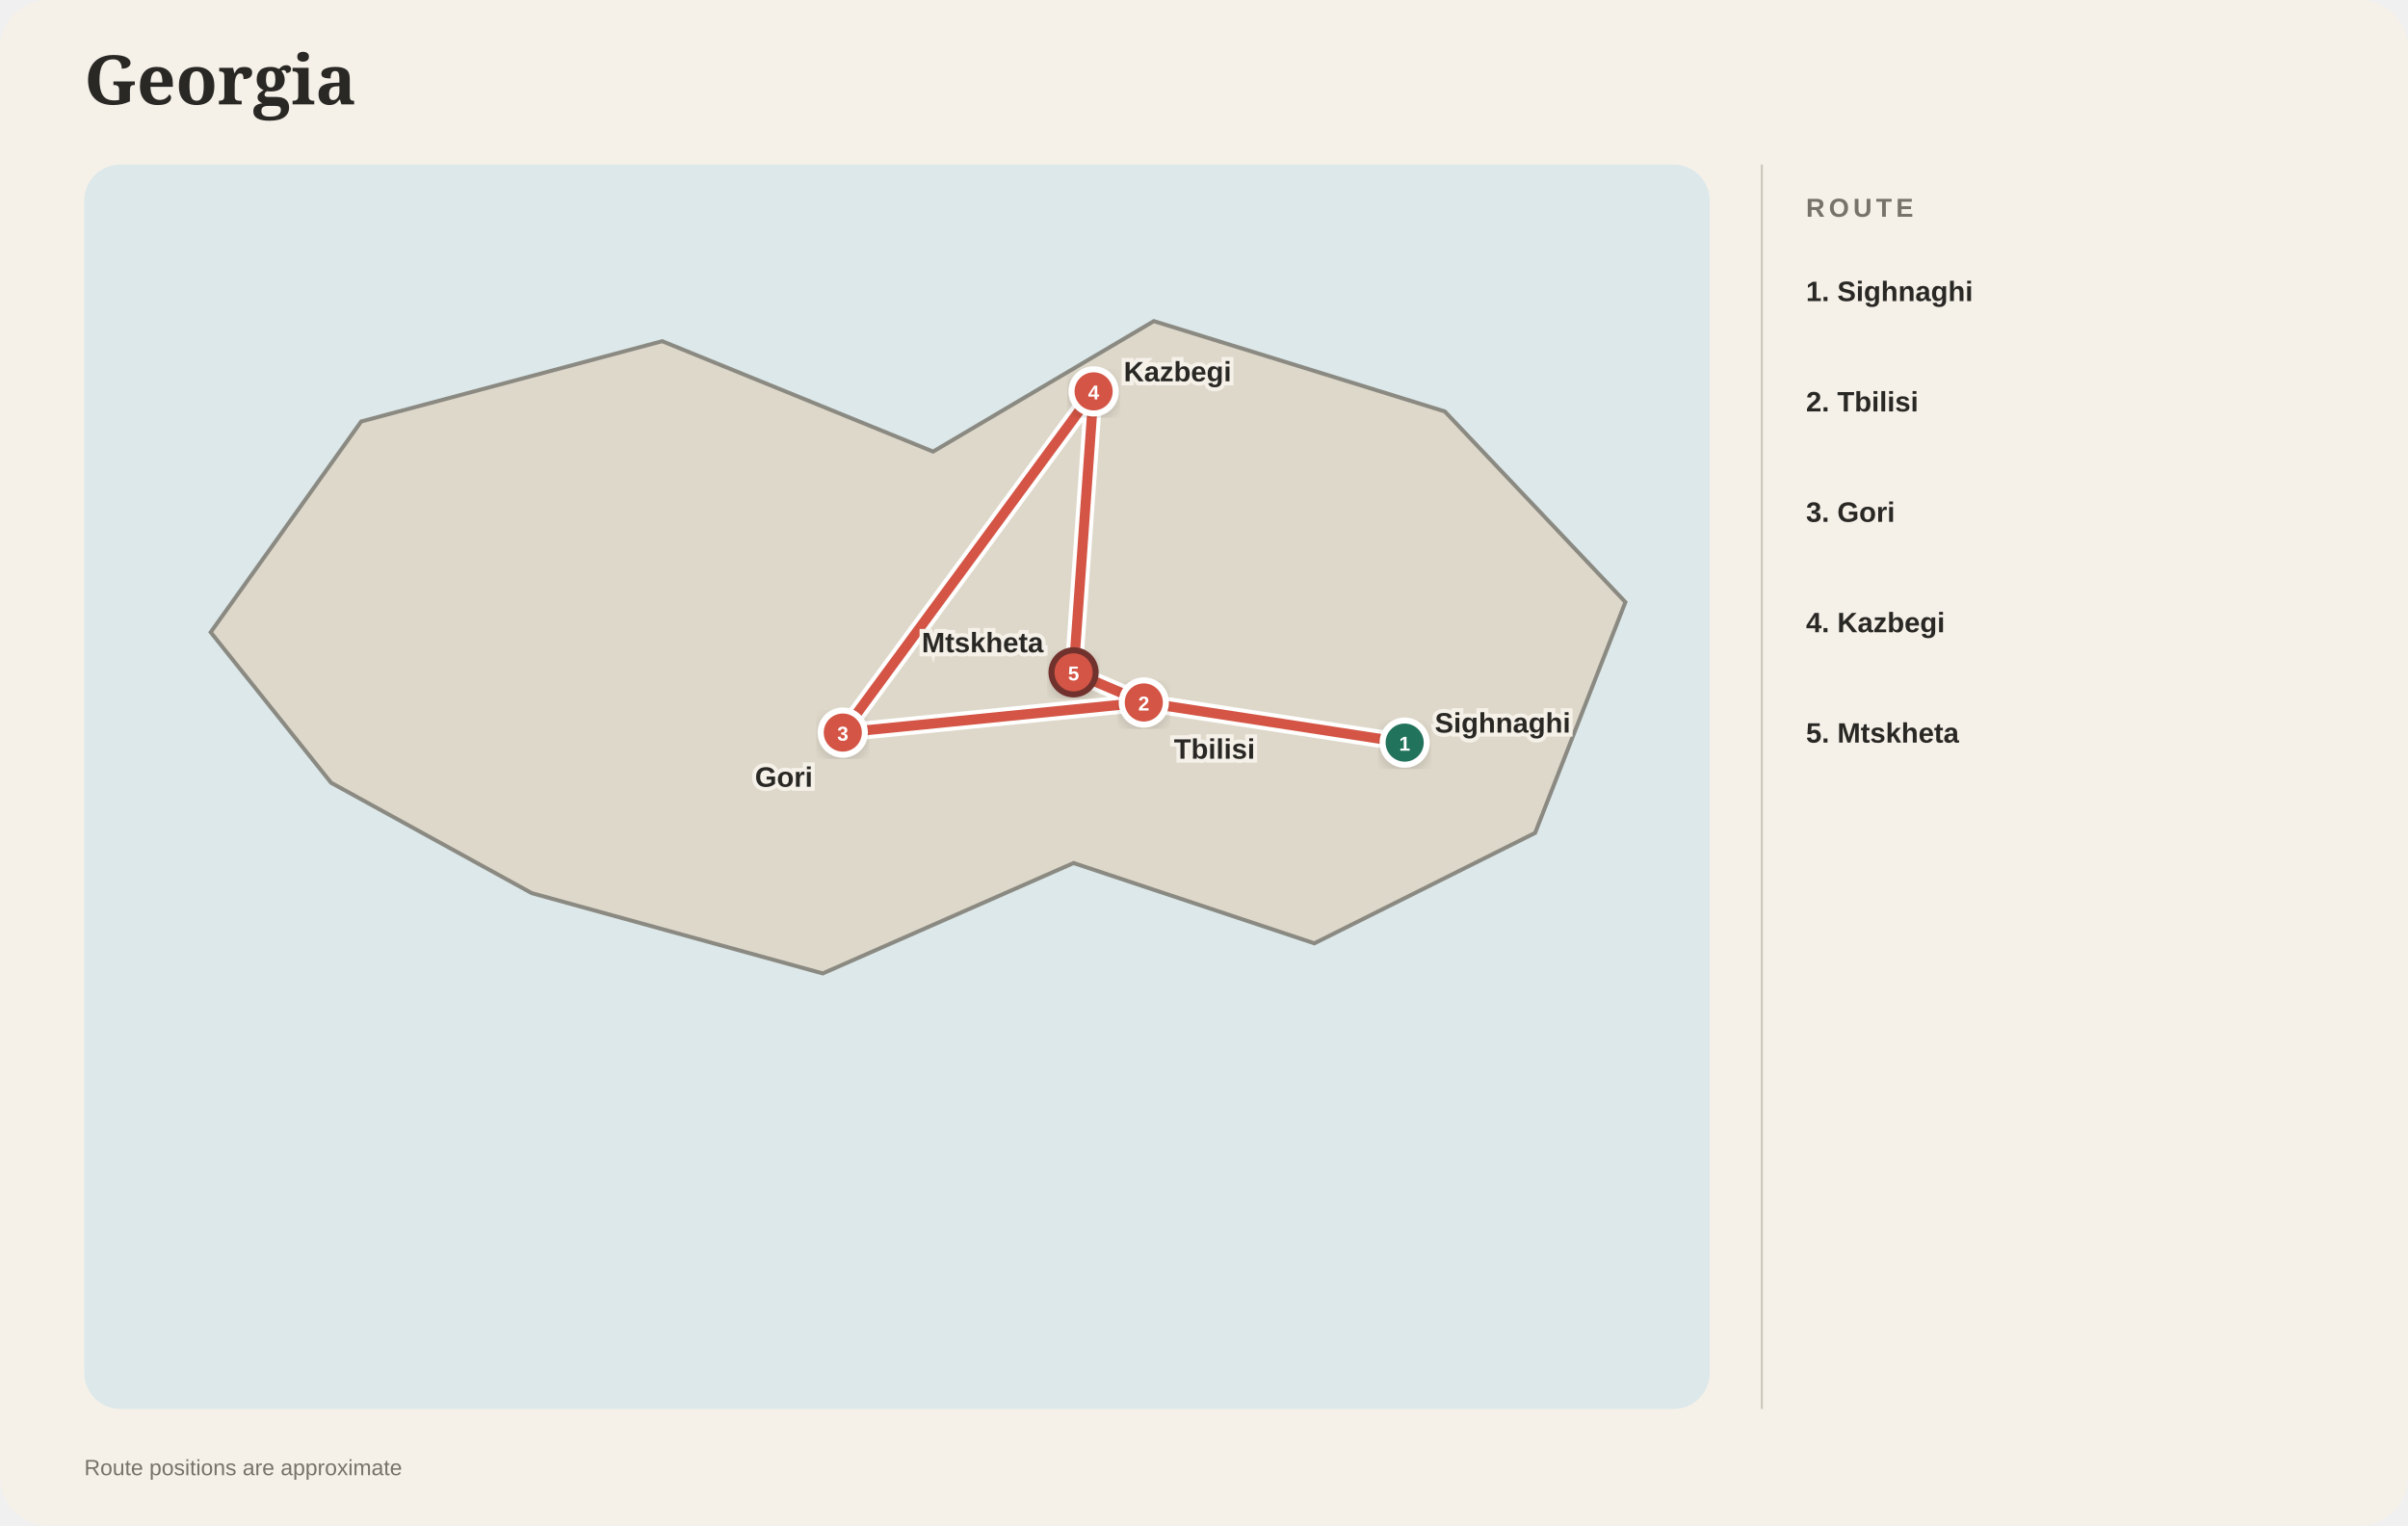
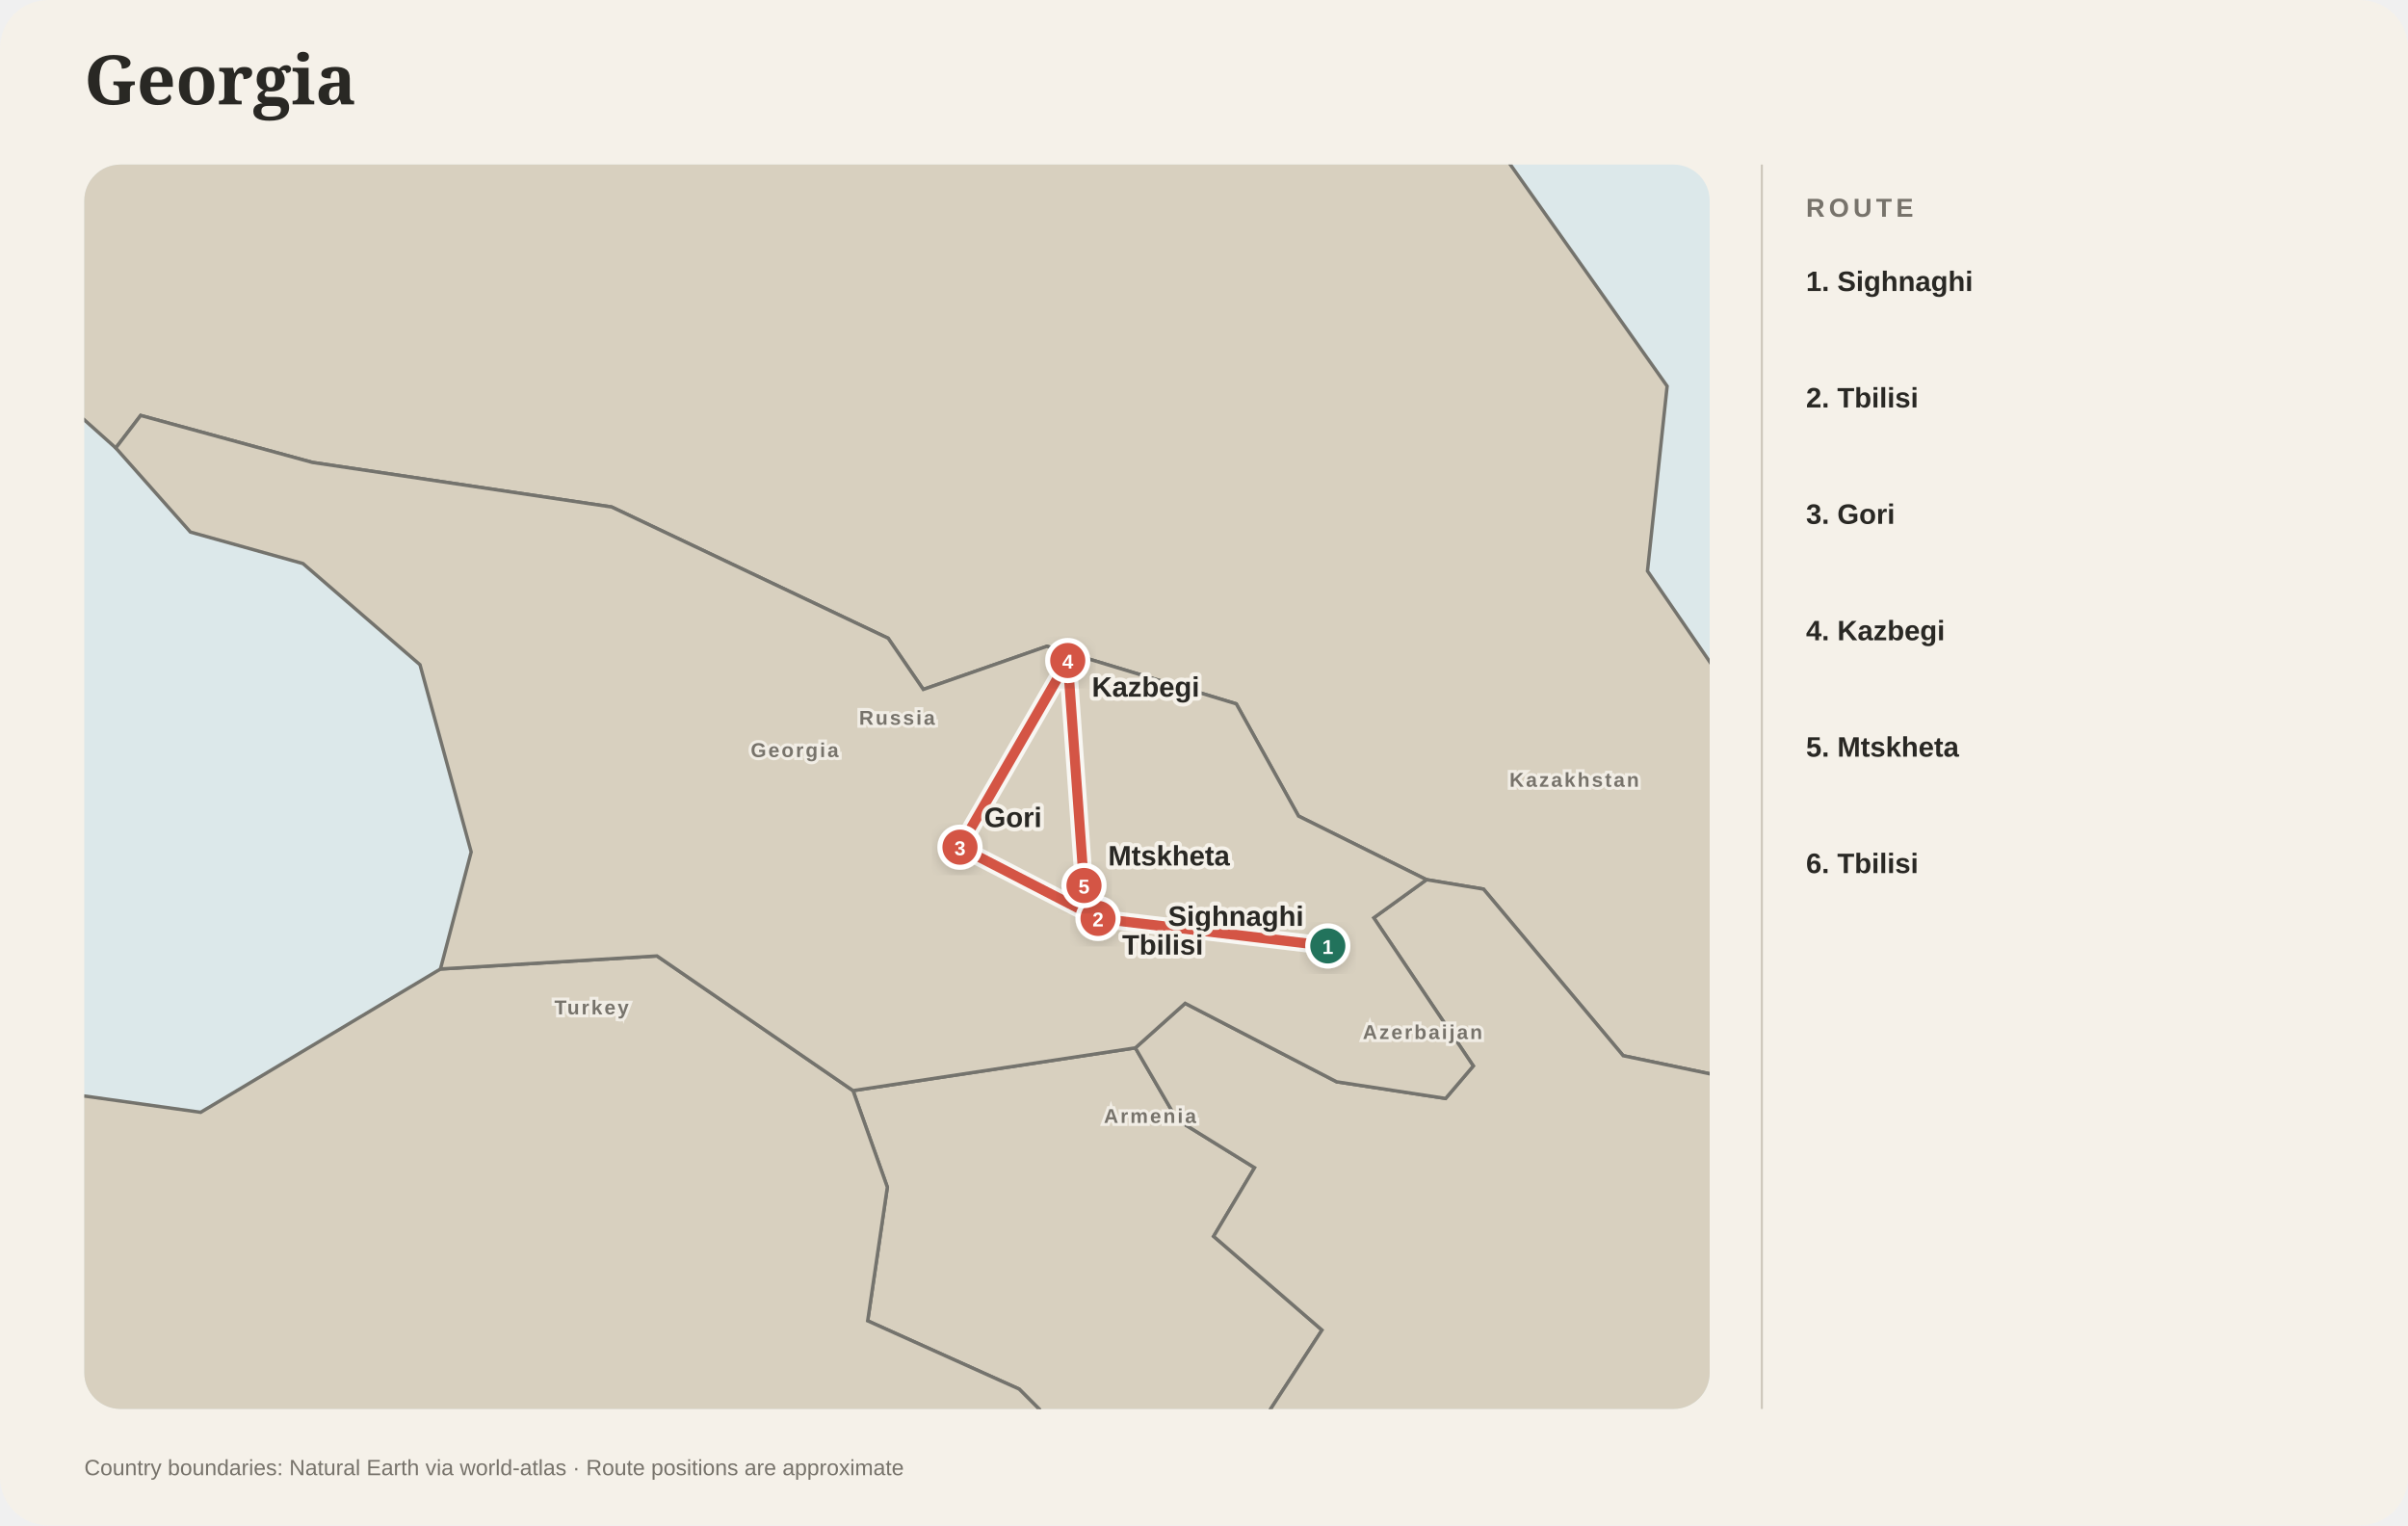
<svg xmlns="http://www.w3.org/2000/svg" viewBox="0 0 1200 760" role="img" aria-labelledby="title desc">
  <defs>
-     <filter id="shadow">
-       <feDropShadow dx="0" dy="2" stdDeviation="3" flood-opacity=".16" />
+     <filter id="shadow" x="-20%" y="-20%" width="140%" height="140%">
+       <feDropShadow dx="0" dy="2" stdDeviation="3" flood-opacity="0.16" />
    </filter>
+     <clipPath id="map-clip">
+       <rect x="42" y="82" width="810" height="620" rx="18" />
+     </clipPath>
  </defs>
-   <style>.bg{fill:#f5f1e9}.sea{fill:#dce8ea}.land{fill:#ded8ca;stroke:#8b8a82;stroke-width:2}.route-halo{fill:none;stroke:#fff;stroke-width:9;stroke-linecap:round;stroke-linejoin:round}.route{fill:none;stroke:#d45545;stroke-width:5;stroke-linecap:round;stroke-linejoin:round}.stop circle{fill:#d45545;stroke:#fff;stroke-width:3;filter:url(#shadow)}.stop.start circle{fill:#24735c}.stop.end circle{stroke:#71312d}.stop text{font:700 10px Arial;fill:#fff;text-anchor:middle}.label,.summary{font:600 14px Arial;fill:#292824}.label{paint-order:stroke;stroke:#f5f1e9;stroke-width:4}.title{font:700 34px Georgia;fill:#292824}.small{font:700 13px Arial;fill:#77736b;letter-spacing:2px}.note{font:11px Arial;fill:#77736b}.divider{stroke:#cbc5b9}.stop-link{cursor:pointer}.stop-link:hover{opacity:.72}</style>
-   <rect class="bg" width="1200" height="760" rx="24" />
+   <style>
+     .background{fill:#f5f1e9}.map-frame{fill:#dce8ea}.country{stroke:#8b8a82;stroke-width:1.4;vector-effect:non-scaling-stroke}.context-country{fill:#eeeae1;stroke:#aaa79f}.route-country{fill:#d8d0bf;stroke:#74736d;stroke-width:1.7}.country-label{font:700 10px Arial,sans-serif;fill:#77736b;letter-spacing:1px;text-anchor:middle;paint-order:stroke;stroke:#f1ede5;stroke-width:3px}.route-halo{fill:none;stroke:#fff;stroke-width:9;stroke-linecap:round;stroke-linejoin:round;opacity:.82}.route{fill:none;stroke:#d45545;stroke-width:5;stroke-linecap:round;stroke-linejoin:round}.stop circle{fill:#d45545;stroke:#fff;stroke-width:2.5;filter:url(#shadow);transition:stroke-width .15s ease}.stop.start circle{fill:#24735c}.stop.end circle{stroke:#71312d;stroke-width:3}.stop text{font:700 10px Arial,sans-serif;fill:#fff;text-anchor:middle}.place-label{font:600 14px Arial,sans-serif;fill:#292824;paint-order:stroke;stroke:#f5f1e9;stroke-width:4;stroke-linejoin:round}.title{font:700 34px Georgia,serif;fill:#292824}.route-title{font:700 13px Arial,sans-serif;fill:#77736b;letter-spacing:2px}.summary-number{font:700 13px Arial,sans-serif;fill:#d45545}.summary-text{font:600 14px Arial,sans-serif;fill:#292824}.attribution{font:11px Arial,sans-serif;fill:#77736b}.divider{stroke:#cbc5b9;stroke-width:1}.stop-link{cursor:pointer;outline:none}.summary-text,.place-label{transition:fill .15s ease}.summary-stop:hover .summary-text,.summary-stop:focus-visible .summary-text,.summary-stop.is-linked-hover .summary-text,.place-label:hover,.place-label:focus-visible,.place-label.is-linked-hover{fill:#a83d35;text-decoration:underline}.stop:hover circle,.stop:focus-visible circle,.stop.is-linked-hover circle{stroke:#292824;stroke-width:4}.lightbox-map .divider,.lightbox-map .route-title,.lightbox-map .summary-stop{display:none}
+   </style>
+   <rect class="background" width="1200" height="760" rx="24" />
  <text class="title" x="42" y="52">Georgia</text>
-   <rect class="sea" x="42" y="82" width="810" height="620" rx="18" />
-   <path class="land" d="M105 315 L180 210 L330 170 L465 225 L575 160 L720 205 L810 300 L765 415 L655 470 L535 430 L410 485 L265 445 L165 390 Z" />
-   <path class="route-halo" d="M700 370 L570 350 L420 365 L545 195 L535 335 L570 350" />
-   <path class="route" d="M700 370 L570 350 L420 365 L545 195 L535 335 L570 350" />
-   <g class="stop stop-link start" data-section="0" transform="translate(700 370)">
-     <circle r="11" />
-     <text y="4">1</text>
+   <rect class="map-frame" x="42" y="82" width="810" height="620" rx="18" />
+   <g clip-path="url(#map-clip)">
+     <path class="country context-country" d="M4857.5,-566.8 L4780.2,-475.9 L4696.4,-462.9 L4691.6,-326.0 L4635.1,-264.2 L4434.3,-309.1 L4361.4,-64.3 L4309.3,-34.0 L4108.8,20.6 L4199.9,257.9 L4130.7,293.5 L4138.7,371.5 L4076.3,351.4 L4025.3,302.3 L3875.1,288.0 L3707.1,284.3 L3670.7,299.3 L3526.3,241.9 L3468.7,270.2 L3453.0,350.9 L3286.5,303.7 L3219.8,323.1 L3197.2,383.1 L3139.2,408.3 L3005.4,503.6 L2961.3,601.2 L2923.4,602.1 L2895.7,537.4 L2767.0,533.0 L2746.3,421.0 L2697.1,420.1 L2704.7,282.9 L2583.3,183.2 L2409.8,193.8 L2291.0,213.7 L2194.4,90.4 L2111.7,38.8 L1954.6,-59.0 L1935.6,-70.8 L1675.0,9.9 L1679.0,513.8 L1627.2,520.5 L1556.2,413.4 L1487.6,375.0 L1372.8,403.4 L1328.0,449.0 L1322.5,415.7 L1347.3,358.8 L1328.0,311.1 L1210.6,264.4 L1165.1,141.8 L1108.9,107.1 L1105.6,62.7 L1204.1,75.6 L1208.1,-24.3 L1294.1,-46.5 L1382.7,-26.2 L1400.9,-159.4 L1382.7,-243.9 L1281.3,-237.4 L1195.3,-270.7 L1078.3,-210.5 L983.9,-181.9 L932.1,-204.1 L942.7,-274.4 L878.2,-365.8 L802.7,-361.8 L717.1,-454.6 L775.4,-558.2 L745.9,-586.0 L826.8,-736.1 L930.7,-657.0 L943.4,-756.7 L1152.3,-905.5 L1310.5,-908.9 L1533.6,-814.3 L1653.5,-759.0 L1761.0,-816.6 L1921.4,-819.4 L2051.2,-748.6 L2080.3,-789.1 L2222.8,-783.3 L2248.0,-848.1 L2084.0,-942.0 L2181.3,-1008.6 L2162.3,-1045.9 L2259.3,-1081.3 L2186.4,-1175.0 L2232.7,-1221.7 L2611.4,-1269.1 L2661.0,-1302.9 L2914.3,-1353.3 L3005.4,-1410.0 L3187.3,-1380.6 L3219.4,-1239.0 L3325.1,-1272.4 L3454.9,-1225.6 L3446.5,-1151.1 L3543.8,-1158.8 L3797.5,-1287.9 L3760.3,-1245.1 L3889.7,-1139.3 L4115.7,-792.3 L4169.7,-863.8 L4309.3,-785.2 L4454.7,-820.1 L4510.8,-795.6 L4559.3,-716.7 L4630.0,-690.1 L4673.4,-632.0 L4803.9,-650.3 L4857.5,-566.8 Z" />
+     <path class="country route-country" d="M5507.4,-4914.4 L5726.1,-4945.2 L5922.9,-4876.5 L6156.2,-4744.2 L6131.1,-4621.3 L5910.2,-4604.5 L5628.4,-4643.8 L5460.0,-4696.1 L5382.4,-4793.9 L5244.2,-4821.0 L5507.4,-4914.4 Z M6424.5,-4676.2 L6681.1,-4598.4 L6651.2,-4542.9 L6080.4,-4490.2 L6265.2,-4669.7 L6348.7,-4685.0 L6424.5,-4676.2 Z M10068.8,-4246.4 L10336.3,-4240.3 L10702.3,-4167.9 L10622.5,-4066.4 L10249.6,-4070.1 L10081.5,-4037.9 L9881.1,-4126.8 L9935.4,-4220.7 L10068.8,-4246.4 Z M11019.8,-4138.3 L11273.8,-4102.5 L11156.8,-4048.3 L10995.0,-4060.6 L10806.9,-4114.5 L10831.0,-4158.9 L11019.8,-4138.3 Z M10173.4,-3868.1 L10269.3,-3922.3 L10396.1,-3934.8 L10539.7,-3882.5 L10552.1,-3846.6 L10398.7,-3845.7 L10191.3,-3861.0 L10173.4,-3868.1 Z M553.1,-4855.0 L750.6,-4879.7 L904.4,-4881.6 L925.2,-4844.6 L983.2,-4877.4 L1078.7,-4899.9 L1228.8,-4870.0 L1189.8,-4849.2 L1053.9,-4831.2 L962.8,-4820.8 L948.5,-4798.3 L830.4,-4775.6 L720.7,-4808.0 L778.3,-4850.8 L553.1,-4855.0 Z M-1686.1,-1265.6 L-1872.4,-1263.6 L-1997.0,-1279.1 L-1974.0,-1339.2 L-1834.4,-1383.4 L-1728.4,-1359.6 L-1683.5,-1337.8 L-1694.5,-1300.3 L-1686.1,-1265.6 Z M1430.0,-3920.2 L1672.4,-4040.0 L1645.1,-4102.0 L1871.5,-4174.2 L2205.7,-4262.1 L2542.9,-4287.5 L2716.0,-4338.4 L2913.2,-4356.0 L2983.6,-4302.1 L2915.4,-4259.5 L2556.7,-4191.8 L2247.6,-4126.5 L1933.1,-3996.5 L1782.2,-3863.0 L1623.6,-3731.6 L1644.0,-3618.1 L1837.6,-3506.1 L1777.8,-3494.1 L1447.2,-3511.9 L1420.2,-3572.5 L1236.9,-3609.0 L1222.3,-3683.1 L1325.8,-3712.2 L1322.2,-3786.9 L1523.0,-3903.3 L1430.0,-3920.2 Z M10482.5,-1180.3 L10517.5,-1048.7 L10514.9,-914.3 L10556.5,-776.1 L10658.6,-534.2 L10508.7,-579.3 L10446.4,-381.7 L10545.2,-241.8 L10542.3,-146.2 L10465.4,-228.6 L10399.0,-122.9 L10380.4,-237.6 L10391.7,-370.6 L10380.1,-518.2 L10403.4,-621.4 L10408.1,-804.1 L10348.7,-938.5 L10357.5,-1125.5 L10451.2,-1188.2 L10411.1,-1251.5 L10455.9,-1270.7 L10482.5,-1180.3 Z M9253.8,389.3 L9239.5,365.2 L9238.8,295.8 L9290.6,292.1 L9305.2,130.7 L9278.5,13.6 L9365.3,-34.5 L9488.5,-10.4 L9556.3,-143.5 L9591.3,-293.1 L9630.3,-343.1 L9683.5,-466.2 L9516.2,-425.7 L9428.7,-371.8 L9274.5,-372.0 L9233.7,-500.4 L9113.8,-597.6 L8937.7,-641.3 L8900.2,-775.2 L8864.8,-859.2 L8826.9,-918.0 L8764.2,-1055.8 L8675.3,-1106.0 L8524.0,-1146.7 L8389.5,-1143.0 L8263.8,-1118.5 L8180.3,-1050.5 L8235.7,-1017.9 L8237.2,-942.5 L8180.7,-898.8 L8089.2,-753.7 L8090.3,-693.6 L7947.4,-607.3 L7826.0,-658.9 L7705.3,-647.5 L7652.1,-693.3 L7591.6,-707.9 L7443.3,-611.7 L7309.9,-589.0 L7216.9,-555.2 L7089.3,-577.4 L6995.3,-576.0 L6934.1,-645.9 L6834.9,-711.6 L6733.2,-729.7 L6605.3,-711.6 L6509.4,-686.4 L6365.8,-743.8 L6346.5,-846.2 L6227.3,-881.4 L6135.4,-897.4 L6022.1,-953.8 L5917.1,-812.2 L5958.3,-731.7 L5859.9,-636.7 L5713.3,-670.9 L5612.4,-676.0 L5544.6,-739.8 L5439.2,-741.7 L5351.0,-783.8 L5196.8,-719.5 L5003.6,-601.7 L4897.2,-578.1 L4857.5,-566.8 L4803.9,-650.3 L4673.4,-632.0 L4630.0,-690.1 L4559.3,-716.7 L4510.8,-795.6 L4454.7,-820.1 L4309.3,-785.2 L4169.7,-863.8 L4115.7,-792.3 L3889.7,-1139.3 L3760.3,-1245.1 L3797.5,-1287.9 L3543.8,-1158.8 L3446.5,-1151.1 L3454.9,-1225.6 L3325.1,-1272.4 L3219.4,-1239.0 L3187.3,-1380.6 L3005.4,-1410.0 L2914.3,-1353.3 L2661.0,-1302.9 L2611.4,-1269.1 L2232.7,-1221.7 L2186.4,-1175.0 L2259.3,-1081.3 L2162.3,-1045.9 L2181.3,-1008.6 L2084.0,-942.0 L2248.0,-848.1 L2222.8,-783.3 L2080.3,-789.1 L2051.2,-748.6 L1921.4,-819.4 L1761.0,-816.6 L1653.5,-759.0 L1533.6,-814.3 L1310.5,-908.9 L1152.3,-905.5 L943.4,-756.7 L930.7,-657.0 L826.8,-736.1 L745.9,-586.0 L775.4,-558.2 L717.1,-454.6 L802.7,-361.8 L878.2,-365.8 L942.7,-274.4 L932.1,-204.1 L983.9,-181.9 L937.6,-100.9 L839.6,-78.5 L739.0,62.7 L830.8,192.4 L821.0,284.5 L931.4,445.5 L870.9,500.6 L853.4,535.3 L808.9,526.0 L739.3,443.0 L710.9,438.3 L647.1,406.6 L616.1,350.7 L521.7,322.0 L460.1,343.5 L442.6,318.0 L304.8,252.6 L155.7,230.4 L70.1,207.0 L57.7,223.2 L-71.3,107.8 L-186.9,56.2 L-274.4,-24.1 L-200.7,-46.1 L-116.5,-160.3 L-173.4,-214.5 L-24.0,-270.2 L-26.9,-300.1 L-117.6,-278.1 L-114.4,-338.7 L-62.2,-376.9 L35.8,-386.8 L51.9,-432.4 L29.3,-507.8 L70.5,-579.5 L69.4,-619.5 L-80.1,-664.0 L-139.1,-662.6 L-201.8,-726.6 L-279.5,-704.9 L-407.8,-753.0 L-405.6,-779.9 L-441.7,-839.1 L-522.6,-845.8 L-531.0,-888.1 L-505.5,-915.9 L-570.3,-993.1 L-675.3,-980.0 L-705.9,-986.9 L-731.5,-955.9 L-769.4,-961.2 L-794.2,-1048.9 L-818.2,-1094.2 L-798.5,-1107.0 L-716.9,-1102.3 L-677.5,-1132.2 L-706.7,-1168.5 L-774.8,-1192.5 L-769.0,-1217.3 L-810.2,-1242.3 L-873.6,-1331.8 L-851.7,-1368.6 L-861.6,-1432.7 L-960.7,-1465.3 L-1013.9,-1449.1 L-1028.2,-1482.9 L-1135.0,-1517.3 L-1167.4,-1597.8 L-1176.2,-1664.2 L-1225.0,-1695.7 L-1181.3,-1739.0 L-1211.5,-1866.4 L-1139.3,-1945.3 L-1154.6,-1969.1 L-1039.5,-2044.8 L-1145.5,-2109.5 L-929.0,-2284.2 L-835.0,-2363.1 L-796.7,-2432.7 L-946.5,-2526.4 L-905.3,-2615.5 L-996.5,-2717.3 L-928.3,-2834.3 L-1046.0,-2990.0 L-952.7,-3092.9 L-1107.6,-3184.1 L-1092.7,-3279.9 L-1011.0,-3292.3 L-838.6,-3347.2 L-734.4,-3394.8 L-568.2,-3312.0 L-290.8,-3279.6 L92.0,-3125.1 L169.6,-3060.1 L176.2,-2969.2 L63.9,-2897.2 L-101.6,-2860.9 L-553.6,-2964.8 L-627.9,-2947.4 L-462.8,-2847.3 L-456.3,-2783.9 L-449.7,-2644.2 L-319.2,-2602.5 L-240.1,-2567.1 L-227.0,-2633.3 L-288.2,-2692.0 L-223.7,-2743.9 L21.2,-2658.7 L106.2,-2692.0 L38.4,-2792.2 L274.2,-2925.9 L367.5,-2918.0 L462.3,-2870.4 L521.0,-2964.3 L436.8,-3045.7 L486.3,-3127.4 L412.0,-3212.3 L695.2,-3168.4 L752.8,-3091.8 L624.9,-3074.9 L625.2,-2999.0 L705.1,-2952.1 L861.4,-2981.7 L886.2,-3068.9 L1097.6,-3134.1 L1451.2,-3251.4 L1527.4,-3244.7 L1427.9,-3161.6 L1553.3,-3147.5 L1625.8,-3194.3 L1815.7,-3198.0 L1965.9,-3254.6 L2081.4,-3172.3 L2196.2,-3262.7 L2090.2,-3342.1 L2143.0,-3387.2 L2441.9,-3345.8 L2582.2,-3303.0 L2948.9,-3146.8 L3016.7,-3218.3 L2913.9,-3290.7 L2911.0,-3319.6 L2788.9,-3333.1 L2822.5,-3397.8 L2768.1,-3504.5 L2765.2,-3548.2 L2951.9,-3672.0 L3018.6,-3796.2 L3093.6,-3823.0 L3361.9,-3786.9 L3382.7,-3711.1 L3286.8,-3600.2 L3349.9,-3556.5 L3382.3,-3461.0 L3359.4,-3273.8 L3471.3,-3190.1 L3427.5,-3098.7 L3229.2,-2904.6 L3345.2,-2884.5 L3385.2,-2933.8 L3496.8,-2968.7 L3523.8,-3036.5 L3611.2,-3101.5 L3552.2,-3179.2 L3599.6,-3269.4 L3488.8,-3280.8 L3464.3,-3356.7 L3545.3,-3493.8 L3413.7,-3605.3 L3594.8,-3697.4 L3571.5,-3794.8 L3622.2,-3797.8 L3675.0,-3721.9 L3635.3,-3590.1 L3743.6,-3565.1 L3697.3,-3663.6 L3866.8,-3717.5 L4077.1,-3724.7 L4264.1,-3646.7 L4174.0,-3760.6 L4163.8,-3906.3 L4339.9,-3933.8 L4583.7,-3927.8 L4803.2,-3945.6 L4720.8,-4017.1 L4837.8,-4106.9 L4954.1,-4110.6 L5150.9,-4178.3 L5418.4,-4196.6 L5452.3,-4234.1 L5718.1,-4246.8 L5800.8,-4216.1 L6028.3,-4288.7 L6214.2,-4286.4 L6242.2,-4345.4 L6338.8,-4403.7 L6577.9,-4459.6 L6751.4,-4415.5 L6613.7,-4381.7 L6842.9,-4360.9 L6870.3,-4293.3 L6962.9,-4326.4 L7258.8,-4324.8 L7487.0,-4257.9 L7568.3,-4206.8 L7543.1,-4135.8 L7431.2,-4095.3 L7165.2,-4019.4 L7089.0,-3978.9 L7214.7,-3959.7 L7364.2,-3925.3 L7455.7,-3951.2 L7507.1,-3863.5 L7551.5,-3898.9 L7713.4,-3920.4 L8038.5,-3898.0 L8062.9,-3834.1 L8486.5,-3813.8 L8491.9,-3918.1 L8707.0,-3894.0 L8868.5,-3895.0 L9032.1,-3822.8 L9078.8,-3735.3 L9018.7,-3678.2 L9145.9,-3570.6 L9305.2,-3515.1 L9402.8,-3658.5 L9565.4,-3597.0 L9737.8,-3633.8 L9933.9,-3591.7 L10008.3,-3630.1 L10174.1,-3610.9 L10100.9,-3737.9 L10234.6,-3797.1 L11149.2,-3708.3 L11235.2,-3627.1 L11500.2,-3522.8 L11909.2,-3548.7 L12110.7,-3526.0 L12194.9,-3469.5 L12182.9,-3369.6 L12307.6,-3330.7 L12443.2,-3358.7 L12622.5,-3362.2 L12813.9,-3335.4 L13005.6,-3350.6 L13182.0,-3229.0 L13307.4,-3272.7 L13225.8,-3360.1 L13270.6,-3420.7 L13593.5,-3382.6 L13804.2,-3390.9 L14095.5,-3325.7 L-22212.8,-3266.0 L-21964.5,-3161.6 L-21699.2,-3025.6 L-21707.9,-2940.7 L-21639.8,-2906.7 L-21663.1,-3006.0 L-21388.2,-2985.6 L-21190.0,-2857.7 L-21290.6,-2798.2 L-21456.4,-2784.1 L-21459.0,-2650.4 L-21499.4,-2622.2 L-21594.2,-2626.1 L-21671.5,-2673.8 L-21806.0,-2713.6 L-21828.6,-2773.0 L-21931.7,-2795.2 L-22046.5,-2777.6 L-22101.6,-2825.5 L-22079.7,-2876.2 L-22201.1,-2843.8 L-22155.2,-2779.5 L-22212.8,-2721.4 L14236.5,-2720.7 L14106.4,-2660.6 L13975.2,-2670.8 L14066.3,-2597.9 L14126.8,-2485.2 L14173.5,-2448.4 L14185.1,-2392.0 L14159.2,-2355.7 L13970.4,-2385.5 L13687.2,-2282.6 L13597.2,-2266.6 L13442.3,-2170.6 L13295.4,-2086.9 L13258.2,-2024.6 L13113.5,-2119.3 L12849.6,-2011.9 L12803.7,-2062.6 L12706.0,-2004.1 L12570.7,-2022.8 L12537.9,-1933.0 L12416.6,-1800.7 L12420.2,-1745.4 L12535.4,-1714.9 L12521.9,-1515.9 L12427.9,-1510.9 L12384.5,-1396.6 L12426.8,-1337.6 L12249.6,-1267.7 L12214.6,-1111.8 L12063.4,-1078.5 L12033.1,-939.7 L11887.3,-812.2 L11849.8,-906.4 L11806.4,-1105.8 L11749.9,-1409.5 L11798.7,-1599.0 L11884.0,-1680.7 L11889.1,-1744.5 L12046.6,-1775.0 L12227.4,-1947.2 L12402.0,-2087.8 L12583.9,-2196.8 L12665.1,-2389.5 L12542.3,-2377.9 L12481.4,-2265.2 L12224.5,-2115.1 L12141.7,-2283.3 L11880.4,-2236.8 L11626.7,-2007.8 L11710.5,-1924.0 L11484.5,-1888.4 L11327.8,-1874.3 L11335.1,-1973.1 L11178.0,-1993.9 L11052.6,-1926.6 L10742.8,-1950.2 L10409.6,-1909.7 L10081.9,-1642.9 L9693.7,-1320.5 L9853.4,-1303.4 L9902.9,-1217.8 L10001.4,-1187.2 L10066.2,-1255.5 L10177.4,-1246.7 L10323.6,-1096.3 L10326.9,-980.0 L10247.8,-843.5 L10239.4,-680.4 L10193.4,-461.8 L10041.1,-264.0 L10006.8,-169.4 L9869.4,-10.2 L9733.1,147.6 L9667.8,228.3 L9533.0,308.3 L9469.2,310.2 L9405.4,243.8 L9269.4,343.7 L9253.8,389.3 Z M-22212.8,-3614.8 L-22199.6,-3620.4 L-22114.0,-3620.1 L-21967.4,-3581.0 L-21976.2,-3562.3 L-22080.4,-3529.7 L-22212.8,-3521.4 L14126.1,-3514.4 L14108.2,-3557.7 L-22212.8,-3614.8 Z M-602.4,-123.6 L-575.8,-157.3 L-503.6,-128.0 L-471.2,-122.6 L-458.1,-95.6 L-442.8,-91.4 L-442.0,-79.6 L-392.5,-46.8 L-288.9,-54.9 L-309.0,-6.3 L-419.8,17.5 L-557.2,96.7 L-613.4,68.7 L-591.1,4.6 L-701.9,-35.4 L-683.7,-61.6 L-587.1,-107.1 L-602.4,-123.6 Z" />
+     <path class="country route-country" d="M721.1,860.8 L684.3,864.7 L643.1,785.6 L643.5,764.5 L598.6,765.0 L568.7,728.2 L547.6,731.9 L507.9,692.1 L432.4,658.1 L442.2,591.5 L425.1,543.4 L565.8,522.1 L586.6,557.9 L625.2,581.8 L604.8,616.0 L658.8,662.7 L630.3,706.5 L673.3,743.5 L718.5,765.9 L721.1,860.8 Z" />
+     <path class="country route-country" d="M545.4,1079.4 L496.9,1102.5 L461.6,1067.8 L343.5,1050.0 L300.1,1071.3 L184.9,1092.5 L130.6,1090.2 L14.0,1141.6 L-69.5,1142.1 L-123.1,1116.1 L-234.6,1154.3 L-267.8,1127.7 L-273.3,1203.8 L-300.6,1233.9 L-327.6,1263.7 L-364.8,1201.7 L-326.5,1150.4 L-388.1,1162.2 L-473.0,1130.7 L-542.6,1209.4 L-696.1,1224.6 L-778.1,1151.3 L-887.5,1146.7 L-910.8,1203.4 L-980.8,1219.5 L-1078.5,1146.9 L-1188.9,1149.5 L-1249.1,1013.4 L-1323.0,937.6 L-1273.8,831.4 L-1338.0,765.9 L-1225.7,635.2 L-1069.7,629.9 L-1027.1,526.0 L-834.2,544.1 L-712.5,455.5 L-594.4,416.8 L-427.1,413.8 L-250.3,510.3 L-104.9,563.0 L12.9,542.0 L100.0,554.2 L219.5,482.8 L327.4,476.3 L425.1,543.4 L442.2,591.5 L432.4,658.1 L507.9,692.1 L547.6,731.9 L478.3,770.8 L510.0,927.6 L490.0,969.9 L545.4,1079.4 Z M-1343.5,443.0 L-1240.3,399.9 L-1153.2,418.2 L-1141.2,471.0 L-1052.6,514.9 L-1071.2,548.5 L-1191.5,556.1 L-1234.5,598.2 L-1319.0,672.0 L-1350.7,608.1 L-1349.7,580.1 L-1325.6,564.6 L-1294.3,479.3 L-1343.5,443.0 Z" />
+     <path class="country route-country" d="M710.9,438.3 L739.3,443.0 L808.9,526.0 L853.4,535.3 L870.9,500.6 L931.4,445.5 L984.6,517.5 L1036.0,614.4 L1083.4,620.9 L1114.4,657.6 L1031.3,668.5 L1013.4,774.7 L995.9,822.6 L959.1,854.5 L961.7,922.3 L936.5,929.0 L873.5,857.5 L908.1,790.0 L878.2,749.7 L840.3,759.9 L721.1,860.8 L718.5,765.9 L673.3,743.5 L630.3,706.5 L658.8,662.7 L604.8,616.0 L625.2,581.8 L586.6,557.9 L565.8,522.1 L590.6,499.9 L666.1,539.0 L720.4,547.3 L734.2,531.1 L684.6,457.3 L710.9,438.3 Z M684.3,864.7 L615.0,846.6 L563.6,783.5 L547.6,731.9 L568.7,728.2 L598.6,765.0 L643.5,764.5 L643.1,785.6 L684.3,864.7 Z" />
+     <path class="country route-country" d="M57.7,223.2 L70.1,207.0 L155.7,230.4 L304.8,252.6 L442.6,318.0 L460.1,343.5 L521.7,322.0 L616.1,350.7 L647.1,406.6 L710.9,438.3 L684.6,457.3 L734.2,531.1 L720.4,547.3 L666.1,539.0 L590.6,499.9 L565.8,522.1 L425.1,543.4 L327.4,476.3 L219.5,482.8 L234.8,424.5 L209.3,331.2 L151.0,280.8 L94.9,265.1 L57.7,223.2 Z" />
+     <text class="country-label" x="784.5" y="392.0">Kazakhstan</text>
+     <text class="country-label" x="447.0" y="361.1">Russia</text>
+     <text class="country-label" x="573.1" y="559.5">Armenia</text>
+     <text class="country-label" x="294.8" y="505.4">Turkey</text>
+     <text class="country-label" x="708.9" y="517.7">Azerbaijan</text>
+     <text class="country-label" x="396.0" y="377.2">Georgia</text>
+     <path class="route-halo" d="M661.7,471.3 L547.2,457.6 L478.4,422.1 L532.1,329.1 L540.2,441.2 L547.2,457.6" />
+     <path class="route" d="M661.7,471.3 L547.2,457.6 L478.4,422.1 L532.1,329.1 L540.2,441.2 L547.2,457.6" />
+     <g class="stop stop-link start" data-section="0" data-stop-name="Sighnaghi" transform="translate(661.7 471.3)">
+       <circle r="10" />
+       <text x="0" y="4">1</text>
+     </g>
+     <g class="stop stop-link" data-section="1" data-stop-name="Tbilisi" transform="translate(547.2 457.6)">
+       <circle r="10" />
+       <text x="0" y="4">2</text>
+     </g>
+     <g class="stop stop-link" data-section="3" data-stop-name="Gori" transform="translate(478.4 422.1)">
+       <circle r="10" />
+       <text x="0" y="4">3</text>
+     </g>
+     <g class="stop stop-link" data-section="4" data-stop-name="Kazbegi" transform="translate(532.1 329.1)">
+       <circle r="10" />
+       <text x="0" y="4">4</text>
+     </g>
+     <g class="stop stop-link" data-section="5" data-stop-name="Mtskheta" transform="translate(540.2 441.2)">
+       <circle r="10" />
+       <text x="0" y="4">5</text>
+     </g>
+     <text class="place-label stop-link" data-section="0" data-stop-name="Sighnaghi" x="649.7" y="461.3" text-anchor="end">Sighnaghi</text>
+     <text class="place-label stop-link" data-section="1" data-stop-name="Tbilisi" x="559.2" y="475.6" text-anchor="start">Tbilisi</text>
+     <text class="place-label stop-link" data-section="3" data-stop-name="Gori" x="490.4" y="412.1" text-anchor="start">Gori</text>
+     <text class="place-label stop-link" data-section="4" data-stop-name="Kazbegi" x="544.1" y="347.1" text-anchor="start">Kazbegi</text>
+     <text class="place-label stop-link" data-section="5" data-stop-name="Mtskheta" x="552.2" y="431.2" text-anchor="start">Mtskheta</text>
  </g>
-   <g class="stop stop-link" data-section="1" transform="translate(570 350)">
-     <circle r="11" />
-     <text y="4">2</text>
+   <line class="divider" x1="878" y1="82" x2="878" y2="702" />
+   <text class="route-title" x="900" y="108">ROUTE</text>
+   <g class="summary-stop stop-link" data-section="0" data-stop-name="1. Sighnaghi" transform="translate(900 145.0)">
+     <text class="summary-text" x="0" y="0">
+       <tspan x="0" dy="0">1. Sighnaghi</tspan>
+     </text>
  </g>
-   <g class="stop stop-link" data-section="3" transform="translate(420 365)">
-     <circle r="11" />
-     <text y="4">3</text>
+   <g class="summary-stop stop-link" data-section="1" data-stop-name="2. Tbilisi" transform="translate(900 203.0)">
+     <text class="summary-text" x="0" y="0">
+       <tspan x="0" dy="0">2. Tbilisi</tspan>
+     </text>
  </g>
-   <g class="stop stop-link" data-section="4" transform="translate(545 195)">
-     <circle r="11" />
-     <text y="4">4</text>
+   <g class="summary-stop stop-link" data-section="3" data-stop-name="3. Gori" transform="translate(900 261.0)">
+     <text class="summary-text" x="0" y="0">
+       <tspan x="0" dy="0">3. Gori</tspan>
+     </text>
  </g>
-   <g class="stop stop-link end" data-section="5" transform="translate(535 335)">
-     <circle r="11" />
-     <text y="4">5</text>
+   <g class="summary-stop stop-link" data-section="4" data-stop-name="4. Kazbegi" transform="translate(900 319.0)">
+     <text class="summary-text" x="0" y="0">
+       <tspan x="0" dy="0">4. Kazbegi</tspan>
+     </text>
  </g>
-   <text class="label stop-link" data-section="0" x="715" y="365">Sighnaghi</text>
-   <text class="label stop-link" data-section="1" x="585" y="378">Tbilisi</text>
-   <text class="label stop-link" data-section="3" x="405" y="392" text-anchor="end">Gori</text>
-   <text class="label stop-link" data-section="4" x="560" y="190">Kazbegi</text>
-   <text class="label stop-link" data-section="5" x="520" y="325" text-anchor="end">Mtskheta</text>
-   <line class="divider" x1="878" y1="82" x2="878" y2="702" />
-   <text class="small" x="900" y="108">ROUTE</text>
-   <text class="summary stop-link" data-section="0" x="900" y="150">1. Sighnaghi</text>
-   <text class="summary stop-link" data-section="1" x="900" y="205">2. Tbilisi</text>
-   <text class="summary stop-link" data-section="3" x="900" y="260">3. Gori</text>
-   <text class="summary stop-link" data-section="4" x="900" y="315">4. Kazbegi</text>
-   <text class="summary stop-link" data-section="5" x="900" y="370">5. Mtskheta</text>
-   <text class="note" x="42" y="735">Route positions are approximate</text>
+   <g class="summary-stop stop-link" data-section="5" data-stop-name="5. Mtskheta" transform="translate(900 377.0)">
+     <text class="summary-text" x="0" y="0">
+       <tspan x="0" dy="0">5. Mtskheta</tspan>
+     </text>
+   </g>
+   <g class="summary-stop stop-link" data-section="5" data-stop-name="6. Tbilisi" transform="translate(900 435.0)">
+     <text class="summary-text" x="0" y="0">
+       <tspan x="0" dy="0">6. Tbilisi</tspan>
+     </text>
+   </g>
+   <text class="attribution" x="42" y="735">Country boundaries: Natural Earth via world-atlas · Route positions are approximate</text>
</svg>
